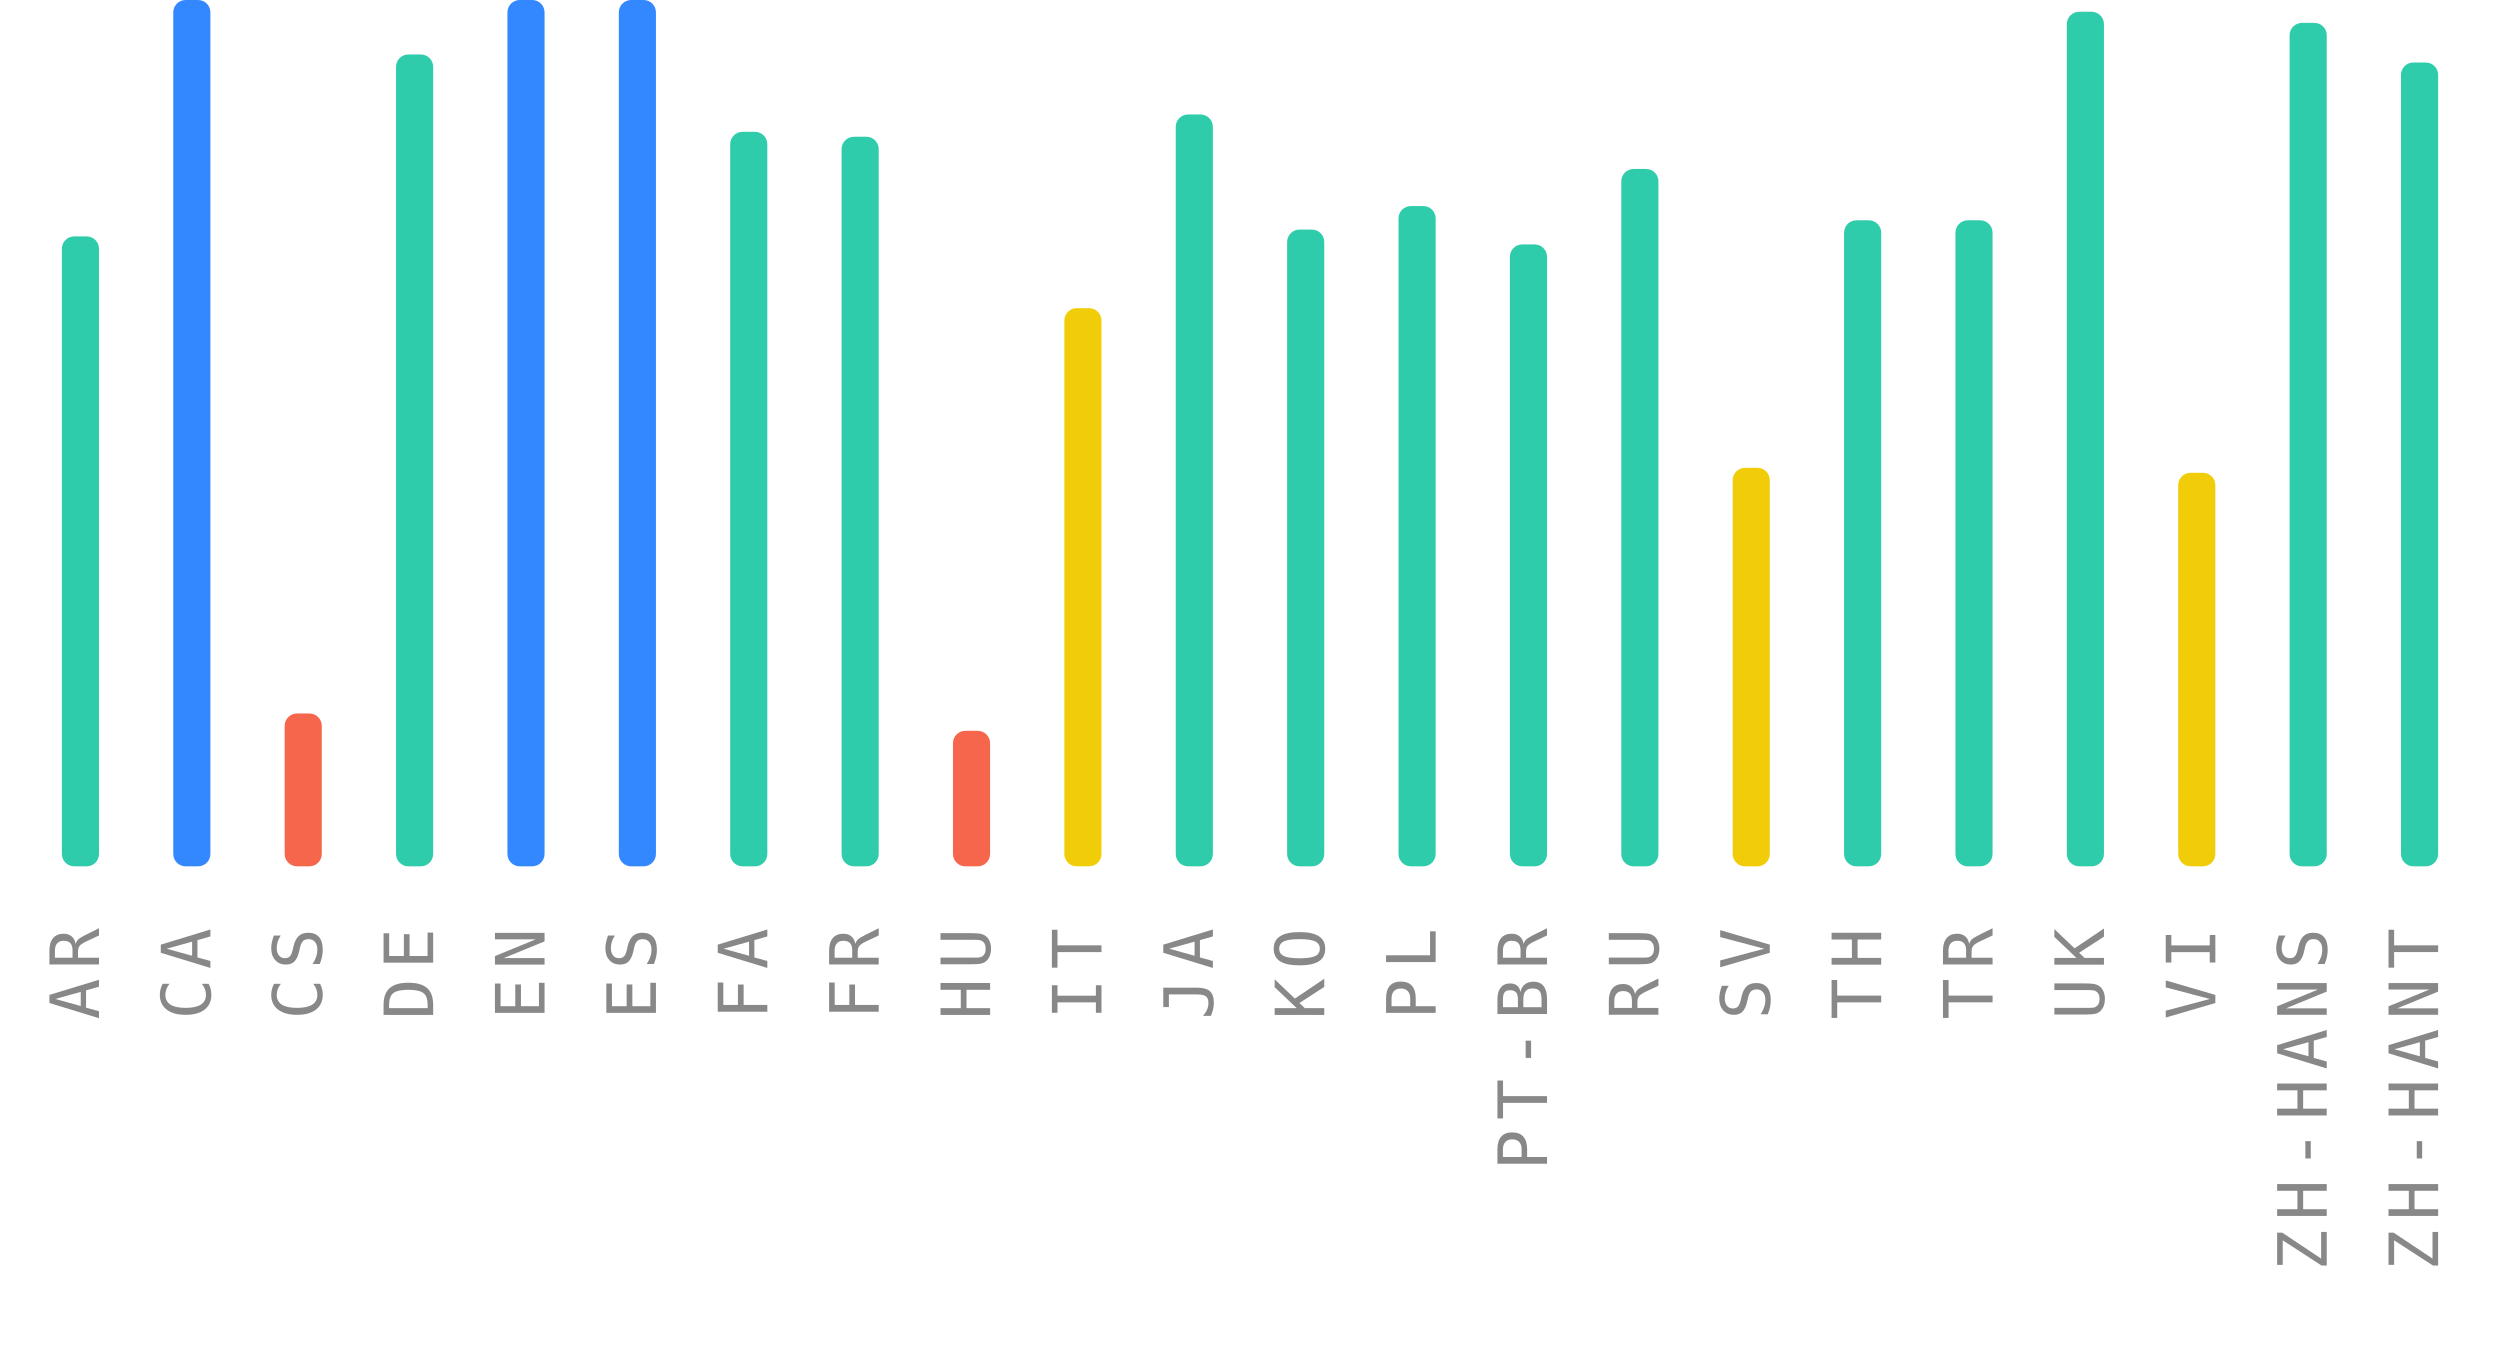
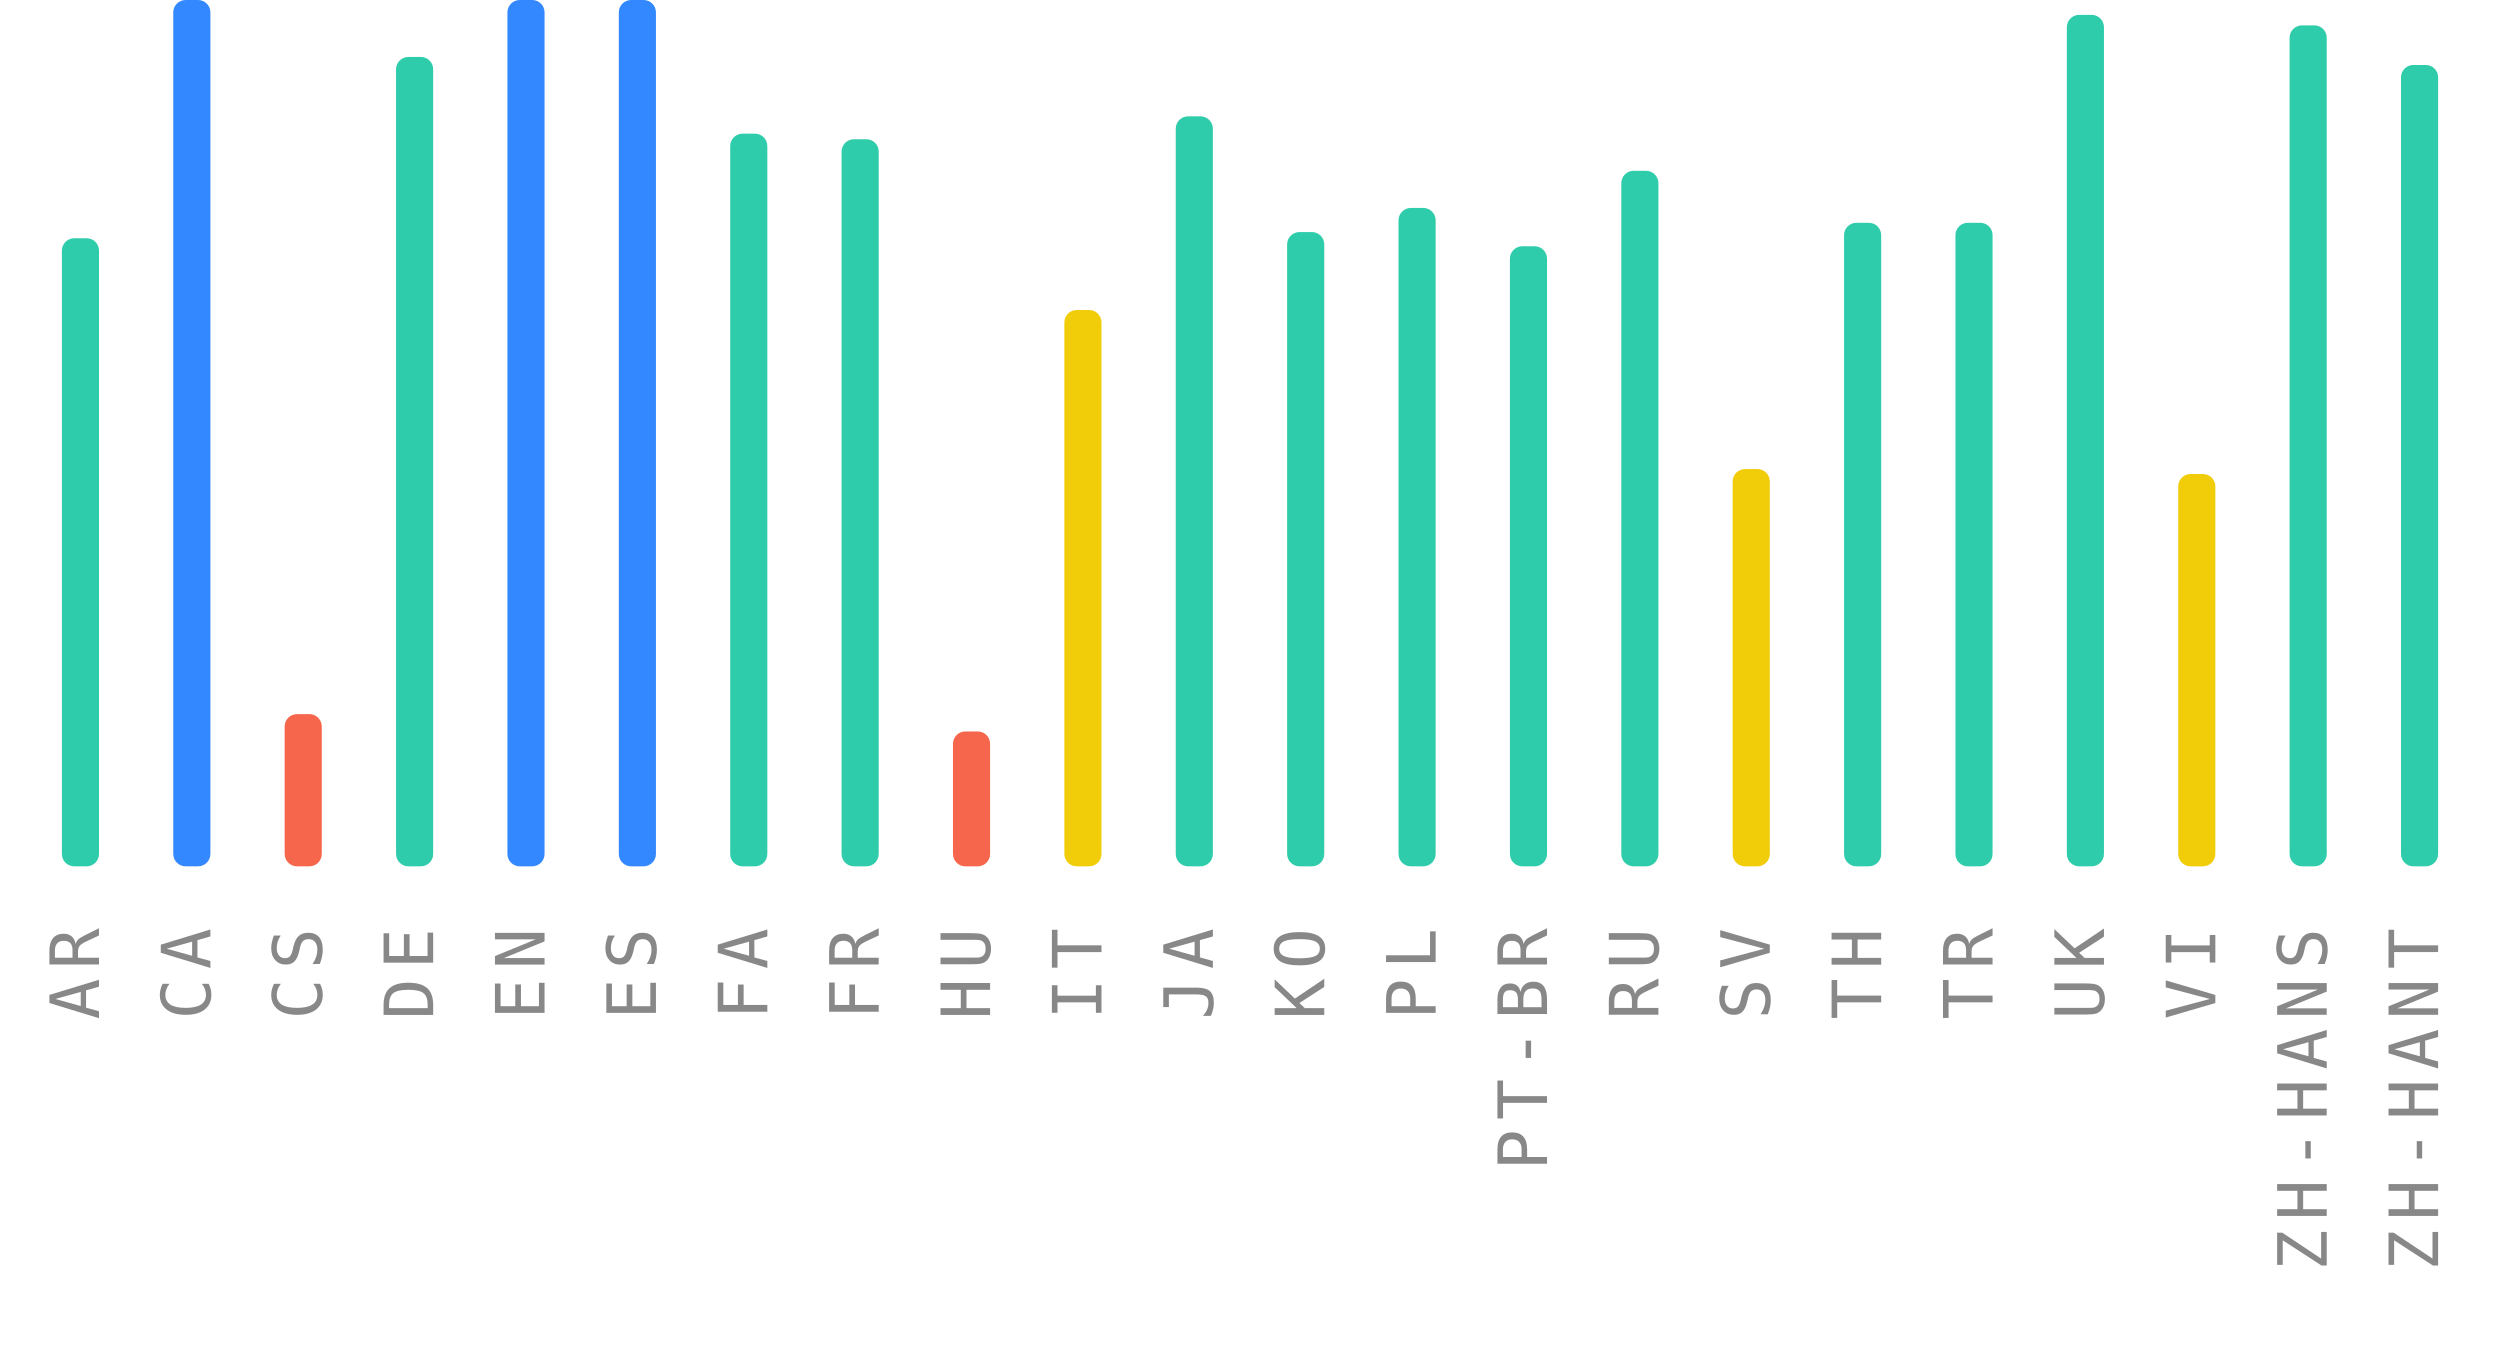
<svg xmlns="http://www.w3.org/2000/svg" width="404" height="220">
  <g>
    <text style="font-size: 11px; font-family: monospace; letter-spacing: 1.5px; fill: #888; text-anchor: end;" x="-150" y="16" transform="rotate(-90)">AR</text>
-     <rect style="fill: #2eccaa;" height="101.8" width="6" rx="2" y="38.2" x="10" />
+     <rect style="fill: #2eccaa;" height="101.5" width="6" rx="2" y="38.5" x="10" />
    <text style="font-size: 11px; font-family: monospace; letter-spacing: 1.5px; fill: #888; text-anchor: end;" x="-150" y="34" transform="rotate(-90)">CA</text>
    <rect style="fill: #3388ff;" height="140" width="6" rx="2" y="0" x="28" />
    <text style="font-size: 11px; font-family: monospace; letter-spacing: 1.5px; fill: #888; text-anchor: end;" x="-150" y="52" transform="rotate(-90)">CS</text>
-     <rect style="fill: #f6664c;" height="24.7" width="6" rx="2" y="115.3" x="46" />
+     <rect style="fill: #f6664c;" height="24.6" width="6" rx="2" y="115.4" x="46" />
    <text style="font-size: 11px; font-family: monospace; letter-spacing: 1.5px; fill: #888; text-anchor: end;" x="-150" y="70" transform="rotate(-90)">DE</text>
-     <rect style="fill: #2eccaa;" height="131.2" width="6" rx="2" y="8.8" x="64" />
+     <rect style="fill: #2eccaa;" height="130.8" width="6" rx="2" y="9.2" x="64" />
    <text style="font-size: 11px; font-family: monospace; letter-spacing: 1.5px; fill: #888; text-anchor: end;" x="-150" y="88" transform="rotate(-90)">EN</text>
    <rect style="fill: #3388ff;" height="140" width="6" rx="2" y="0" x="82" />
    <text style="font-size: 11px; font-family: monospace; letter-spacing: 1.5px; fill: #888; text-anchor: end;" x="-150" y="106" transform="rotate(-90)">ES</text>
    <rect style="fill: #3388ff;" height="140" width="6" rx="2" y="0" x="100" />
    <text style="font-size: 11px; font-family: monospace; letter-spacing: 1.5px; fill: #888; text-anchor: end;" x="-150" y="124" transform="rotate(-90)">FA</text>
-     <rect style="fill: #2eccaa;" height="118.7" width="6" rx="2" y="21.3" x="118" />
+     <rect style="fill: #2eccaa;" height="118.4" width="6" rx="2" y="21.6" x="118" />
    <text style="font-size: 11px; font-family: monospace; letter-spacing: 1.5px; fill: #888; text-anchor: end;" x="-150" y="142" transform="rotate(-90)">FR</text>
-     <rect style="fill: #2eccaa;" height="117.9" width="6" rx="2" y="22.1" x="136" />
+     <rect style="fill: #2eccaa;" height="117.5" width="6" rx="2" y="22.5" x="136" />
    <text style="font-size: 11px; font-family: monospace; letter-spacing: 1.5px; fill: #888; text-anchor: end;" x="-150" y="160" transform="rotate(-90)">HU</text>
-     <rect style="fill: #f6664c;" height="21.9" width="6" rx="2" y="118.1" x="154" />
+     <rect style="fill: #f6664c;" height="21.8" width="6" rx="2" y="118.2" x="154" />
    <text style="font-size: 11px; font-family: monospace; letter-spacing: 1.5px; fill: #888; text-anchor: end;" x="-150" y="178" transform="rotate(-90)">IT</text>
-     <rect style="fill: #f1cc09;" height="90.2" width="6" rx="2" y="49.8" x="172" />
+     <rect style="fill: #f1cc09;" height="89.9" width="6" rx="2" y="50.1" x="172" />
    <text style="font-size: 11px; font-family: monospace; letter-spacing: 1.5px; fill: #888; text-anchor: end;" x="-150" y="196" transform="rotate(-90)">JA</text>
-     <rect style="fill: #2eccaa;" height="121.5" width="6" rx="2" y="18.5" x="190" />
+     <rect style="fill: #2eccaa;" height="121.2" width="6" rx="2" y="18.8" x="190" />
    <text style="font-size: 11px; font-family: monospace; letter-spacing: 1.5px; fill: #888; text-anchor: end;" x="-150" y="214" transform="rotate(-90)">KO</text>
-     <rect style="fill: #2eccaa;" height="102.9" width="6" rx="2" y="37.1" x="208" />
+     <rect style="fill: #2eccaa;" height="102.5" width="6" rx="2" y="37.5" x="208" />
    <text style="font-size: 11px; font-family: monospace; letter-spacing: 1.5px; fill: #888; text-anchor: end;" x="-150" y="232" transform="rotate(-90)">PL</text>
-     <rect style="fill: #2eccaa;" height="106.7" width="6" rx="2" y="33.3" x="226" />
+     <rect style="fill: #2eccaa;" height="106.4" width="6" rx="2" y="33.6" x="226" />
    <text style="font-size: 11px; font-family: monospace; letter-spacing: 1.5px; fill: #888; text-anchor: end;" x="-150" y="250" transform="rotate(-90)">PT-BR</text>
-     <rect style="fill: #2eccaa;" height="100.5" width="6" rx="2" y="39.5" x="244" />
+     <rect style="fill: #2eccaa;" height="100.2" width="6" rx="2" y="39.8" x="244" />
    <text style="font-size: 11px; font-family: monospace; letter-spacing: 1.5px; fill: #888; text-anchor: end;" x="-150" y="268" transform="rotate(-90)">RU</text>
-     <rect style="fill: #2eccaa;" height="112.7" width="6" rx="2" y="27.3" x="262" />
+     <rect style="fill: #2eccaa;" height="112.4" width="6" rx="2" y="27.6" x="262" />
    <text style="font-size: 11px; font-family: monospace; letter-spacing: 1.5px; fill: #888; text-anchor: end;" x="-150" y="286" transform="rotate(-90)">SV</text>
-     <rect style="fill: #f1cc09;" height="64.4" width="6" rx="2" y="75.6" x="280" />
+     <rect style="fill: #f1cc09;" height="64.2" width="6" rx="2" y="75.8" x="280" />
    <text style="font-size: 11px; font-family: monospace; letter-spacing: 1.5px; fill: #888; text-anchor: end;" x="-150" y="304" transform="rotate(-90)">TH</text>
-     <rect style="fill: #2eccaa;" height="104.4" width="6" rx="2" y="35.6" x="298" />
+     <rect style="fill: #2eccaa;" height="104" width="6" rx="2" y="36" x="298" />
    <text style="font-size: 11px; font-family: monospace; letter-spacing: 1.5px; fill: #888; text-anchor: end;" x="-150" y="322" transform="rotate(-90)">TR</text>
-     <rect style="fill: #2eccaa;" height="104.4" width="6" rx="2" y="35.6" x="316" />
+     <rect style="fill: #2eccaa;" height="104" width="6" rx="2" y="36" x="316" />
    <text style="font-size: 11px; font-family: monospace; letter-spacing: 1.5px; fill: #888; text-anchor: end;" x="-150" y="340" transform="rotate(-90)">UK</text>
-     <rect style="fill: #2eccaa;" height="138.1" width="6" rx="2" y="1.9" x="334" />
+     <rect style="fill: #2eccaa;" height="137.6" width="6" rx="2" y="2.4" x="334" />
    <text style="font-size: 11px; font-family: monospace; letter-spacing: 1.5px; fill: #888; text-anchor: end;" x="-150" y="358" transform="rotate(-90)">VI</text>
-     <rect style="fill: #f1cc09;" height="63.6" width="6" rx="2" y="76.4" x="352" />
+     <rect style="fill: #f1cc09;" height="63.4" width="6" rx="2" y="76.6" x="352" />
    <text style="font-size: 11px; font-family: monospace; letter-spacing: 1.5px; fill: #888; text-anchor: end;" x="-150" y="376" transform="rotate(-90)">ZH-HANS</text>
-     <rect style="fill: #2eccaa;" height="136.3" width="6" rx="2" y="3.7" x="370" />
+     <rect style="fill: #2eccaa;" height="135.9" width="6" rx="2" y="4.1" x="370" />
    <text style="font-size: 11px; font-family: monospace; letter-spacing: 1.5px; fill: #888; text-anchor: end;" x="-150" y="394" transform="rotate(-90)">ZH-HANT</text>
-     <rect style="fill: #2eccaa;" height="129.9" width="6" rx="2" y="10.1" x="388" />
+     <rect style="fill: #2eccaa;" height="129.5" width="6" rx="2" y="10.5" x="388" />
  </g>
</svg>
